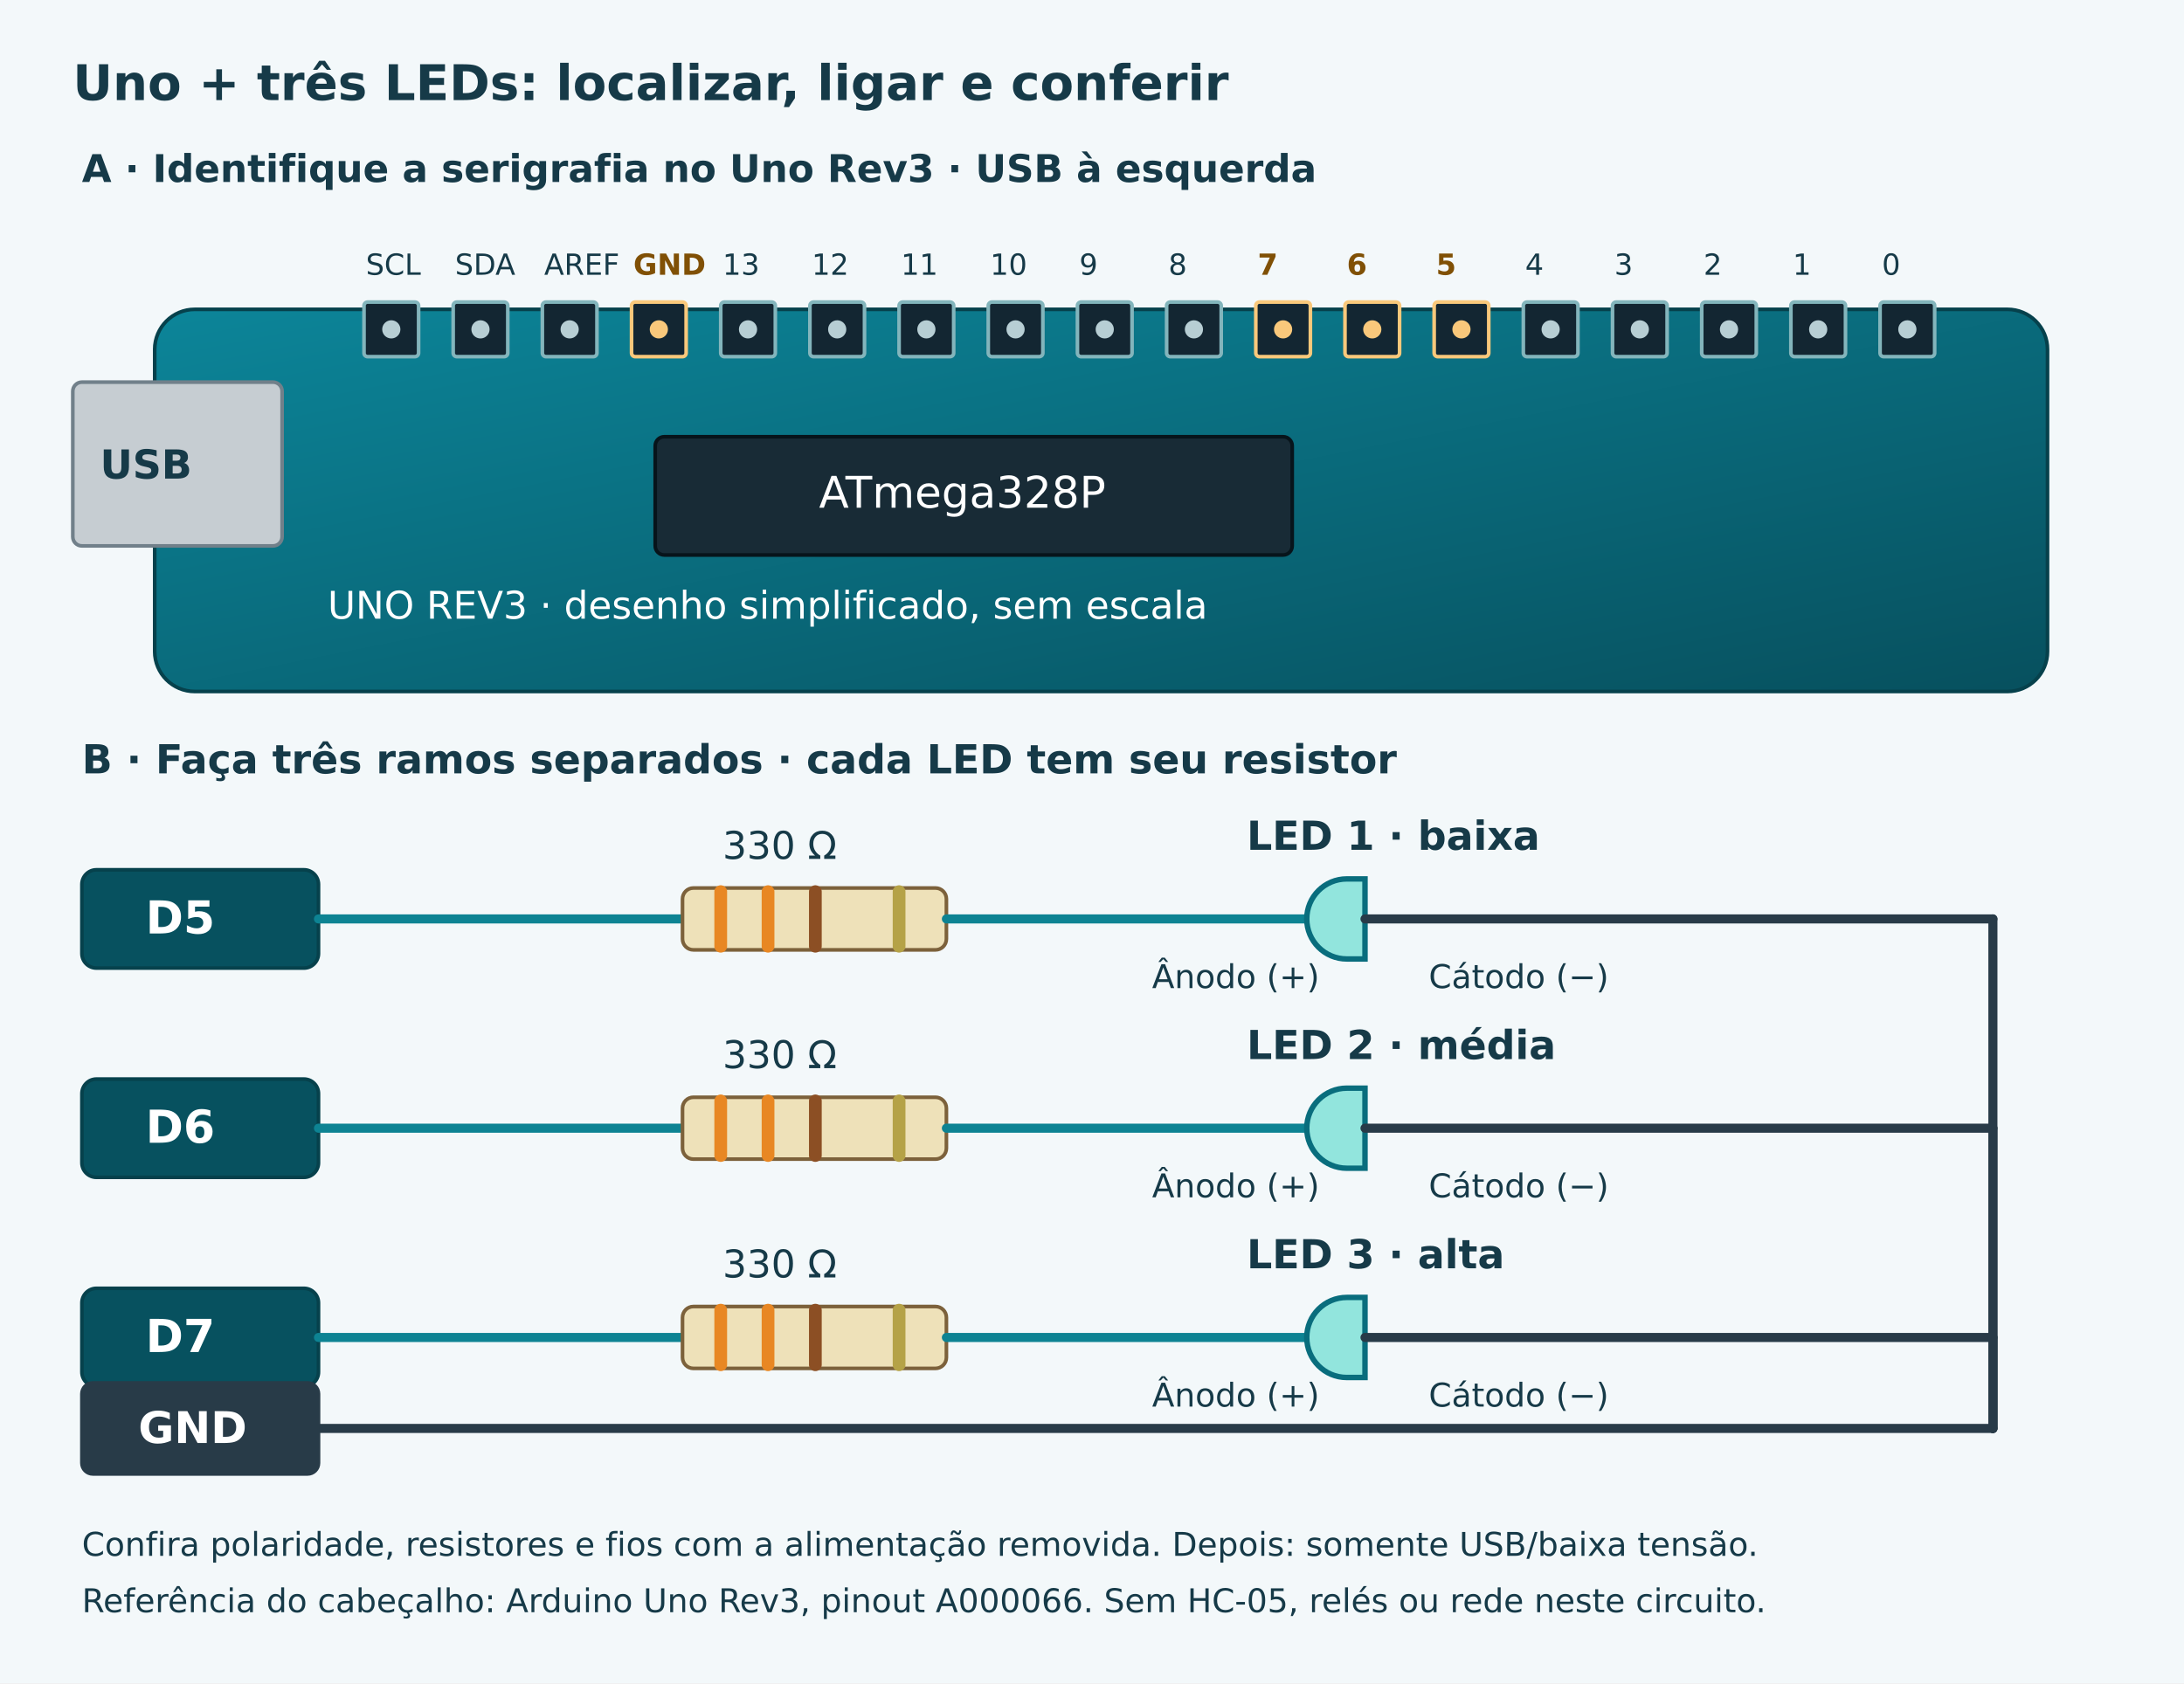
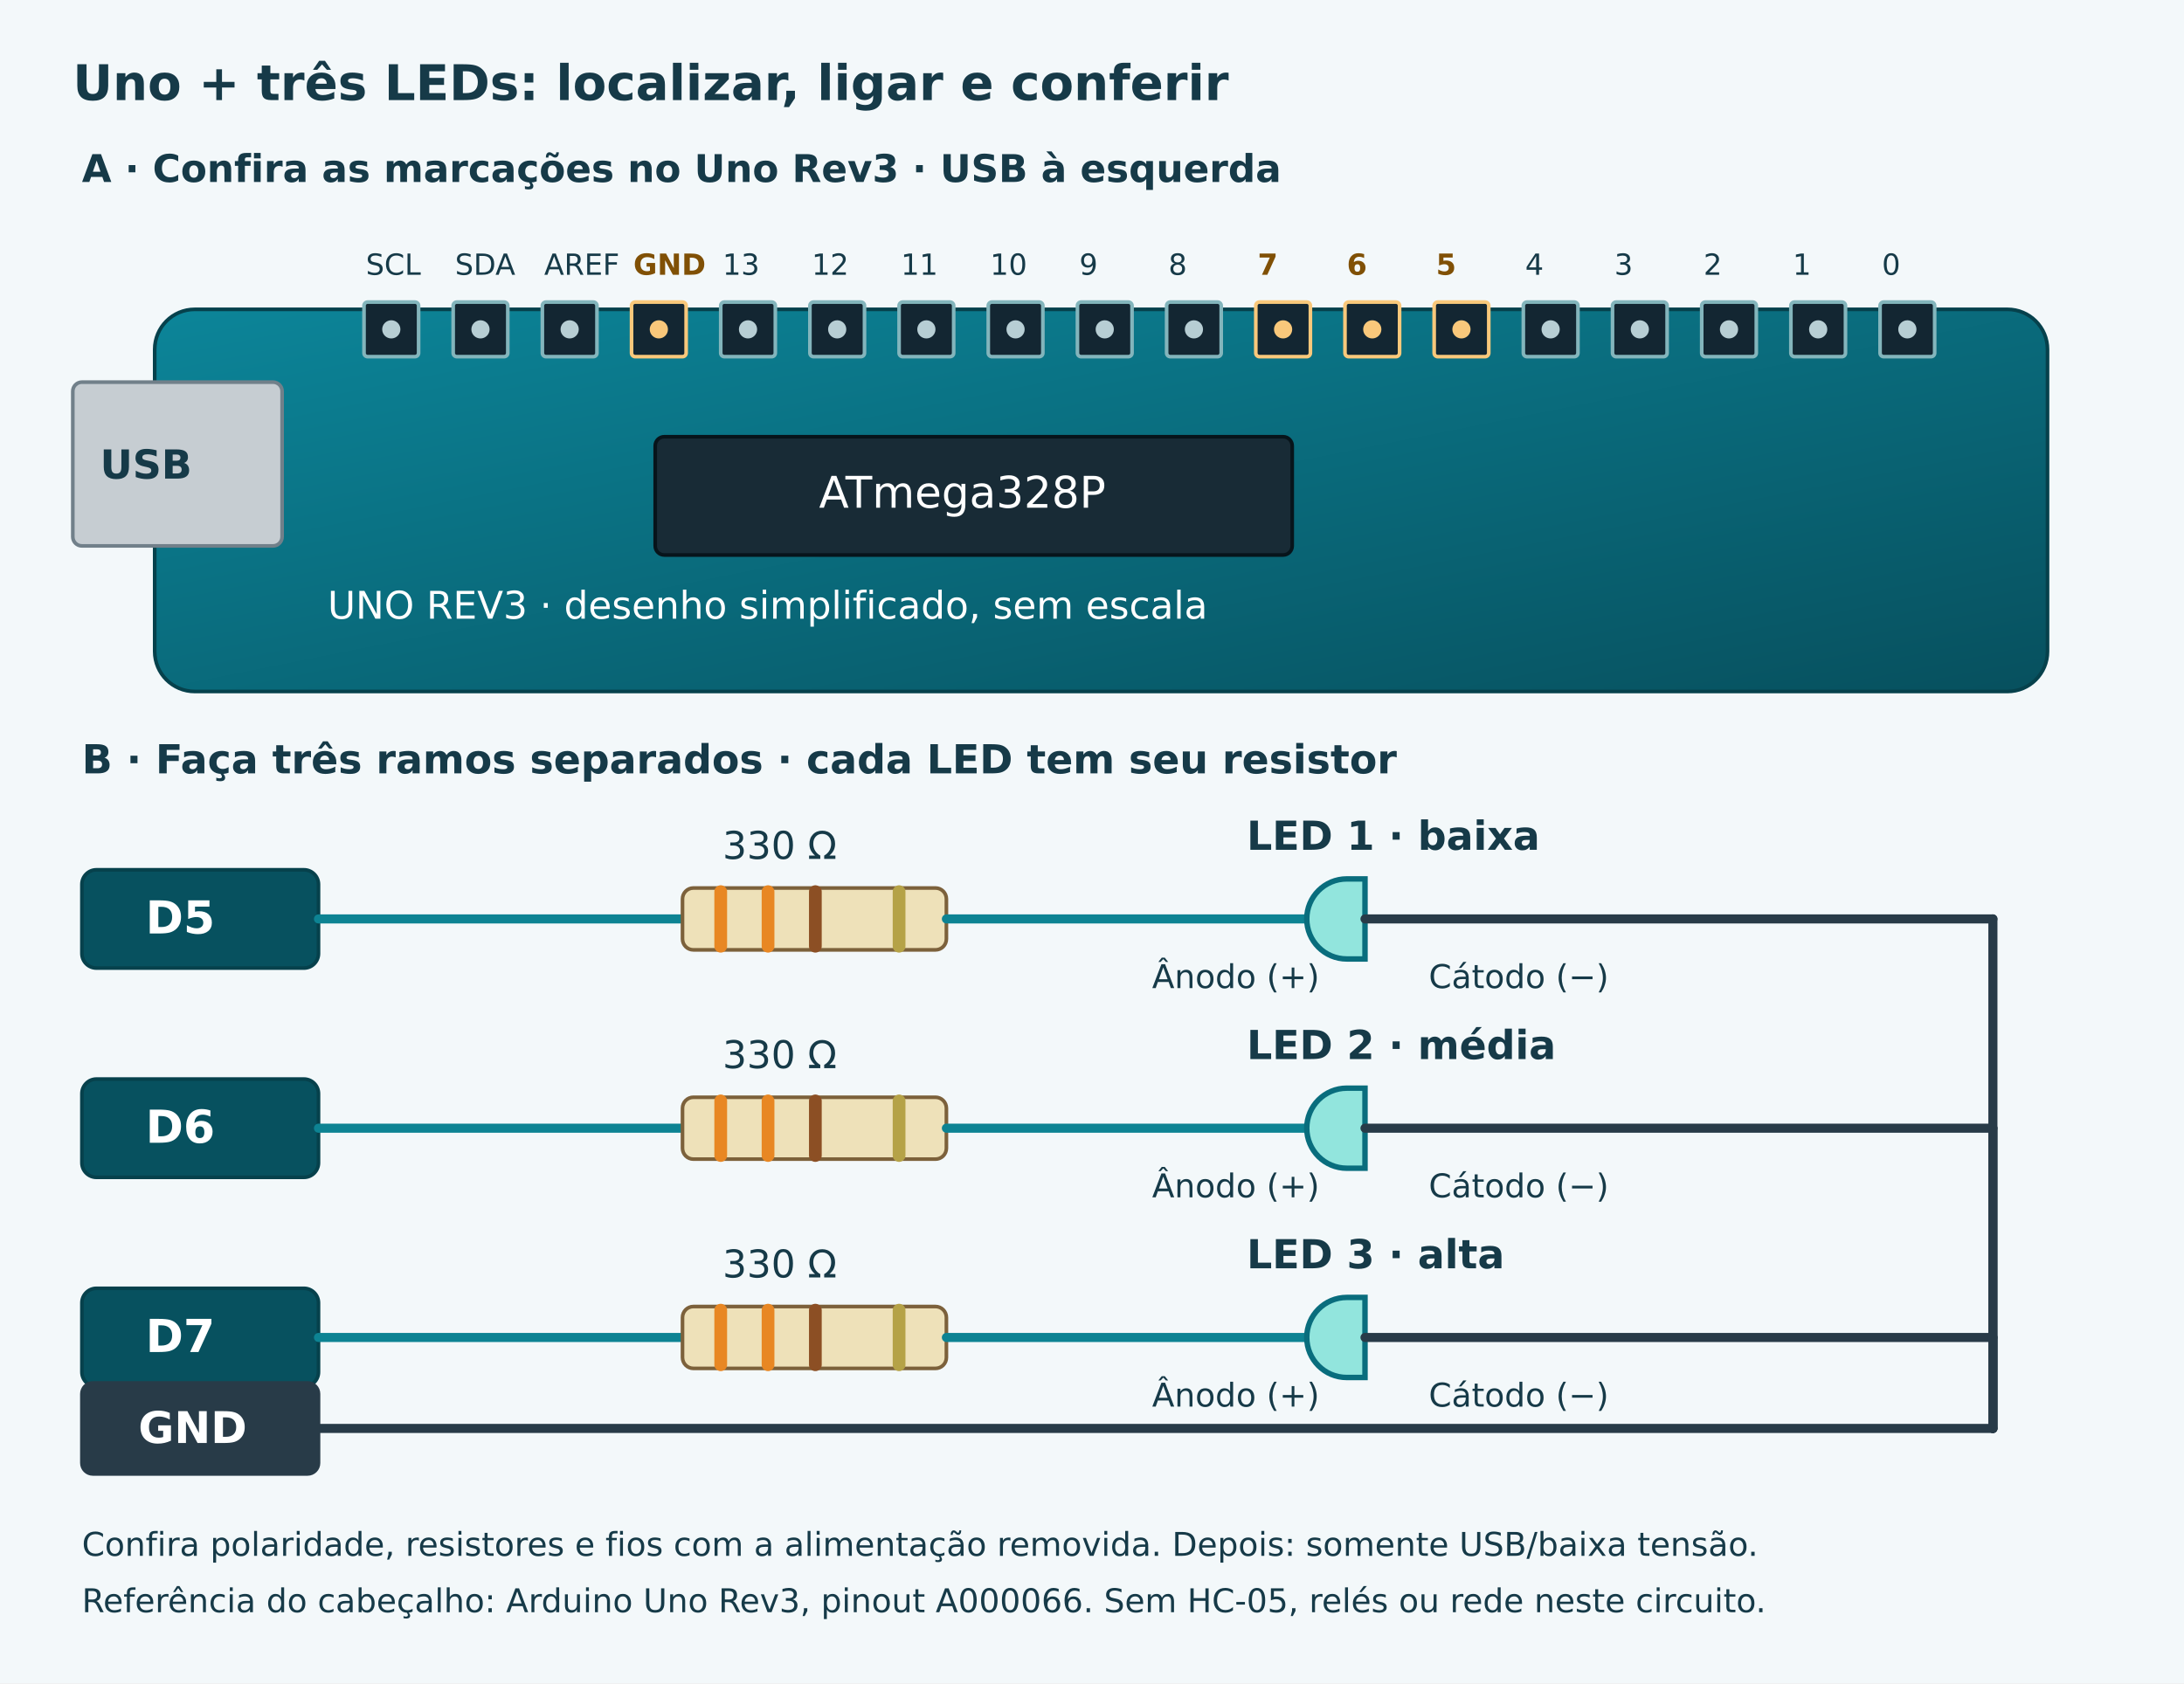
<svg xmlns="http://www.w3.org/2000/svg" width="1200" height="925" viewBox="0 0 1200 925" role="img" aria-labelledby="title desc">
  <defs>
    <linearGradient id="board" x2="1" y2="1">
      <stop stop-color="#0c8599" />
      <stop offset="1" stop-color="#07505e" />
    </linearGradient>
  </defs>
  <rect width="1200" height="925" fill="#f3f8fa" />
  <g font-family="DejaVu Sans,Arial,sans-serif">
    <text x="40" y="55" fill="#163a48" font-size="27" font-weight="700">Uno + três LEDs: localizar, ligar e conferir</text>
-     <text x="45" y="100" fill="#163a48" font-size="21" font-weight="700">A · Identifique a serigrafia no Uno Rev3 · USB à esquerda</text>
+     <text x="45" y="100" fill="#163a48" font-size="21" font-weight="700">A · Confira as marcações no Uno Rev3 · USB à esquerda</text>
    <rect x="85" y="170" width="1040" height="210" rx="22" fill="url(#board)" stroke="#06414c" stroke-width="2" />
    <rect x="40" y="210" width="115" height="90" rx="5" fill="#c6cdd2" stroke="#71808a" stroke-width="2" />
    <text x="55" y="263" fill="#163a48" font-size="22" font-weight="700">USB</text>
    <rect x="360" y="240" width="350" height="65" rx="5" fill="#182b36" stroke="#07141b" stroke-width="2" />
    <text x="450" y="279" fill="#fff" font-size="24" font-weight="400">ATmega328P</text>
    <text x="180" y="340" fill="#fff" font-size="21" font-weight="400">UNO REV3 · desenho simplificado, sem escala</text>
    <rect x="200" y="166" width="30" height="30" rx="2" fill="#132632" stroke="#83b5bc" stroke-width="2" />
    <circle cx="215" cy="181" r="5" fill="#b7ced4" />
    <text x="201" y="151" fill="#163a48" font-size="16" font-weight="400">SCL</text>
    <rect x="249" y="166" width="30" height="30" rx="2" fill="#132632" stroke="#83b5bc" stroke-width="2" />
    <circle cx="264" cy="181" r="5" fill="#b7ced4" />
    <text x="250" y="151" fill="#163a48" font-size="16" font-weight="400">SDA</text>
    <rect x="298" y="166" width="30" height="30" rx="2" fill="#132632" stroke="#83b5bc" stroke-width="2" />
    <circle cx="313" cy="181" r="5" fill="#b7ced4" />
    <text x="299" y="151" fill="#163a48" font-size="16" font-weight="400">AREF</text>
    <rect x="347" y="166" width="30" height="30" rx="2" fill="#132632" stroke="#f9c87b" stroke-width="2" />
    <circle cx="362" cy="181" r="5" fill="#f9c87b" />
    <text x="348" y="151" fill="#805005" font-size="16" font-weight="700">GND</text>
    <rect x="396" y="166" width="30" height="30" rx="2" fill="#132632" stroke="#83b5bc" stroke-width="2" />
    <circle cx="411" cy="181" r="5" fill="#b7ced4" />
    <text x="397" y="151" fill="#163a48" font-size="16" font-weight="400">13</text>
    <rect x="445" y="166" width="30" height="30" rx="2" fill="#132632" stroke="#83b5bc" stroke-width="2" />
    <circle cx="460" cy="181" r="5" fill="#b7ced4" />
    <text x="446" y="151" fill="#163a48" font-size="16" font-weight="400">12</text>
    <rect x="494" y="166" width="30" height="30" rx="2" fill="#132632" stroke="#83b5bc" stroke-width="2" />
    <circle cx="509" cy="181" r="5" fill="#b7ced4" />
    <text x="495" y="151" fill="#163a48" font-size="16" font-weight="400">11</text>
    <rect x="543" y="166" width="30" height="30" rx="2" fill="#132632" stroke="#83b5bc" stroke-width="2" />
    <circle cx="558" cy="181" r="5" fill="#b7ced4" />
    <text x="544" y="151" fill="#163a48" font-size="16" font-weight="400">10</text>
    <rect x="592" y="166" width="30" height="30" rx="2" fill="#132632" stroke="#83b5bc" stroke-width="2" />
    <circle cx="607" cy="181" r="5" fill="#b7ced4" />
    <text x="593" y="151" fill="#163a48" font-size="16" font-weight="400">9</text>
    <rect x="641" y="166" width="30" height="30" rx="2" fill="#132632" stroke="#83b5bc" stroke-width="2" />
    <circle cx="656" cy="181" r="5" fill="#b7ced4" />
    <text x="642" y="151" fill="#163a48" font-size="16" font-weight="400">8</text>
    <rect x="690" y="166" width="30" height="30" rx="2" fill="#132632" stroke="#f9c87b" stroke-width="2" />
    <circle cx="705" cy="181" r="5" fill="#f9c87b" />
    <text x="691" y="151" fill="#805005" font-size="16" font-weight="700">7</text>
    <rect x="739" y="166" width="30" height="30" rx="2" fill="#132632" stroke="#f9c87b" stroke-width="2" />
    <circle cx="754" cy="181" r="5" fill="#f9c87b" />
    <text x="740" y="151" fill="#805005" font-size="16" font-weight="700">6</text>
    <rect x="788" y="166" width="30" height="30" rx="2" fill="#132632" stroke="#f9c87b" stroke-width="2" />
    <circle cx="803" cy="181" r="5" fill="#f9c87b" />
    <text x="789" y="151" fill="#805005" font-size="16" font-weight="700">5</text>
    <rect x="837" y="166" width="30" height="30" rx="2" fill="#132632" stroke="#83b5bc" stroke-width="2" />
    <circle cx="852" cy="181" r="5" fill="#b7ced4" />
    <text x="838" y="151" fill="#163a48" font-size="16" font-weight="400">4</text>
    <rect x="886" y="166" width="30" height="30" rx="2" fill="#132632" stroke="#83b5bc" stroke-width="2" />
    <circle cx="901" cy="181" r="5" fill="#b7ced4" />
    <text x="887" y="151" fill="#163a48" font-size="16" font-weight="400">3</text>
    <rect x="935" y="166" width="30" height="30" rx="2" fill="#132632" stroke="#83b5bc" stroke-width="2" />
    <circle cx="950" cy="181" r="5" fill="#b7ced4" />
    <text x="936" y="151" fill="#163a48" font-size="16" font-weight="400">2</text>
    <rect x="984" y="166" width="30" height="30" rx="2" fill="#132632" stroke="#83b5bc" stroke-width="2" />
    <circle cx="999" cy="181" r="5" fill="#b7ced4" />
    <text x="985" y="151" fill="#163a48" font-size="16" font-weight="400">1</text>
    <rect x="1033" y="166" width="30" height="30" rx="2" fill="#132632" stroke="#83b5bc" stroke-width="2" />
    <circle cx="1048" cy="181" r="5" fill="#b7ced4" />
    <text x="1034" y="151" fill="#163a48" font-size="16" font-weight="400">0</text>
    <text x="45" y="425" fill="#163a48" font-size="22" font-weight="700">B · Faça três ramos separados · cada LED tem seu resistor</text>
    <rect x="45" y="478" width="130" height="54" rx="8" fill="#07515f" stroke="#06414c" stroke-width="2" />
    <text x="80" y="513" fill="#fff" font-size="25" font-weight="700">D5</text>
    <path d="M175,505 L375,505" fill="none" stroke="#0d8393" stroke-width="5" stroke-linecap="round" />
    <rect x="375" y="488" width="145" height="34" rx="6" fill="#eee1b9" stroke="#7c613b" stroke-width="2" />
    <path d="M396,490 L396,520" fill="none" stroke="#e88723" stroke-width="7" stroke-linecap="round" />
    <path d="M422,490 L422,520" fill="none" stroke="#e88723" stroke-width="7" stroke-linecap="round" />
    <path d="M448,490 L448,520" fill="none" stroke="#8c4f24" stroke-width="7" stroke-linecap="round" />
    <path d="M494,490 L494,520" fill="none" stroke="#b5a247" stroke-width="7" stroke-linecap="round" />
    <text x="397" y="472" fill="#163a48" font-size="21" font-weight="400">330 Ω</text>
    <path d="M520,505 L720,505" fill="none" stroke="#0d8393" stroke-width="5" stroke-linecap="round" />
    <path d="M740,483 A22,22 0 1 0 740,527 L750,527 L750,483 Z" fill="#92e5dd" stroke="#096d7d" stroke-width="3" />
    <path d="M750,505 L1095,505" fill="none" stroke="#283b48" stroke-width="5" stroke-linecap="round" />
    <text x="685" y="467" fill="#163a48" font-size="22" font-weight="700">LED 1 · baixa</text>
    <text x="633" y="543" fill="#163a48" font-size="18" font-weight="400">Ânodo (+)</text>
    <text x="785" y="543" fill="#163a48" font-size="18" font-weight="400">Cátodo (−)</text>
    <path d="M1095,505 L1095,785" fill="none" stroke="#283b48" stroke-width="5" stroke-linecap="round" />
    <rect x="45" y="593" width="130" height="54" rx="8" fill="#07515f" stroke="#06414c" stroke-width="2" />
    <text x="80" y="628" fill="#fff" font-size="25" font-weight="700">D6</text>
    <path d="M175,620 L375,620" fill="none" stroke="#0d8393" stroke-width="5" stroke-linecap="round" />
    <rect x="375" y="603" width="145" height="34" rx="6" fill="#eee1b9" stroke="#7c613b" stroke-width="2" />
    <path d="M396,605 L396,635" fill="none" stroke="#e88723" stroke-width="7" stroke-linecap="round" />
    <path d="M422,605 L422,635" fill="none" stroke="#e88723" stroke-width="7" stroke-linecap="round" />
    <path d="M448,605 L448,635" fill="none" stroke="#8c4f24" stroke-width="7" stroke-linecap="round" />
    <path d="M494,605 L494,635" fill="none" stroke="#b5a247" stroke-width="7" stroke-linecap="round" />
    <text x="397" y="587" fill="#163a48" font-size="21" font-weight="400">330 Ω</text>
    <path d="M520,620 L720,620" fill="none" stroke="#0d8393" stroke-width="5" stroke-linecap="round" />
    <path d="M740,598 A22,22 0 1 0 740,642 L750,642 L750,598 Z" fill="#92e5dd" stroke="#096d7d" stroke-width="3" />
    <path d="M750,620 L1095,620" fill="none" stroke="#283b48" stroke-width="5" stroke-linecap="round" />
    <text x="685" y="582" fill="#163a48" font-size="22" font-weight="700">LED 2 · média</text>
    <text x="633" y="658" fill="#163a48" font-size="18" font-weight="400">Ânodo (+)</text>
    <text x="785" y="658" fill="#163a48" font-size="18" font-weight="400">Cátodo (−)</text>
    <path d="M1095,620 L1095,785" fill="none" stroke="#283b48" stroke-width="5" stroke-linecap="round" />
    <rect x="45" y="708" width="130" height="54" rx="8" fill="#07515f" stroke="#06414c" stroke-width="2" />
    <text x="80" y="743" fill="#fff" font-size="25" font-weight="700">D7</text>
    <path d="M175,735 L375,735" fill="none" stroke="#0d8393" stroke-width="5" stroke-linecap="round" />
    <rect x="375" y="718" width="145" height="34" rx="6" fill="#eee1b9" stroke="#7c613b" stroke-width="2" />
    <path d="M396,720 L396,750" fill="none" stroke="#e88723" stroke-width="7" stroke-linecap="round" />
    <path d="M422,720 L422,750" fill="none" stroke="#e88723" stroke-width="7" stroke-linecap="round" />
    <path d="M448,720 L448,750" fill="none" stroke="#8c4f24" stroke-width="7" stroke-linecap="round" />
    <path d="M494,720 L494,750" fill="none" stroke="#b5a247" stroke-width="7" stroke-linecap="round" />
    <text x="397" y="702" fill="#163a48" font-size="21" font-weight="400">330 Ω</text>
    <path d="M520,735 L720,735" fill="none" stroke="#0d8393" stroke-width="5" stroke-linecap="round" />
    <path d="M740,713 A22,22 0 1 0 740,757 L750,757 L750,713 Z" fill="#92e5dd" stroke="#096d7d" stroke-width="3" />
    <path d="M750,735 L1095,735" fill="none" stroke="#283b48" stroke-width="5" stroke-linecap="round" />
    <text x="685" y="697" fill="#163a48" font-size="22" font-weight="700">LED 3 · alta</text>
    <text x="633" y="773" fill="#163a48" font-size="18" font-weight="400">Ânodo (+)</text>
    <text x="785" y="773" fill="#163a48" font-size="18" font-weight="400">Cátodo (−)</text>
    <path d="M1095,735 L1095,785" fill="none" stroke="#283b48" stroke-width="5" stroke-linecap="round" />
    <path d="M175,785 L1095,785" fill="none" stroke="#283b48" stroke-width="5" stroke-linecap="round" />
    <rect x="45" y="760" width="130" height="50" rx="6" fill="#283b48" stroke="#283b48" stroke-width="2" />
    <text x="76" y="793" fill="#fff" font-size="24" font-weight="700">GND</text>
    <text x="45" y="855" fill="#163a48" font-size="18" font-weight="400">Confira polaridade, resistores e fios com a alimentação removida. Depois: somente USB/baixa tensão.</text>
    <text x="45" y="886" fill="#163a48" font-size="18" font-weight="400">Referência do cabeçalho: Arduino Uno Rev3, pinout A000066. Sem HC-05, relés ou rede neste circuito.</text>
  </g>
</svg>
